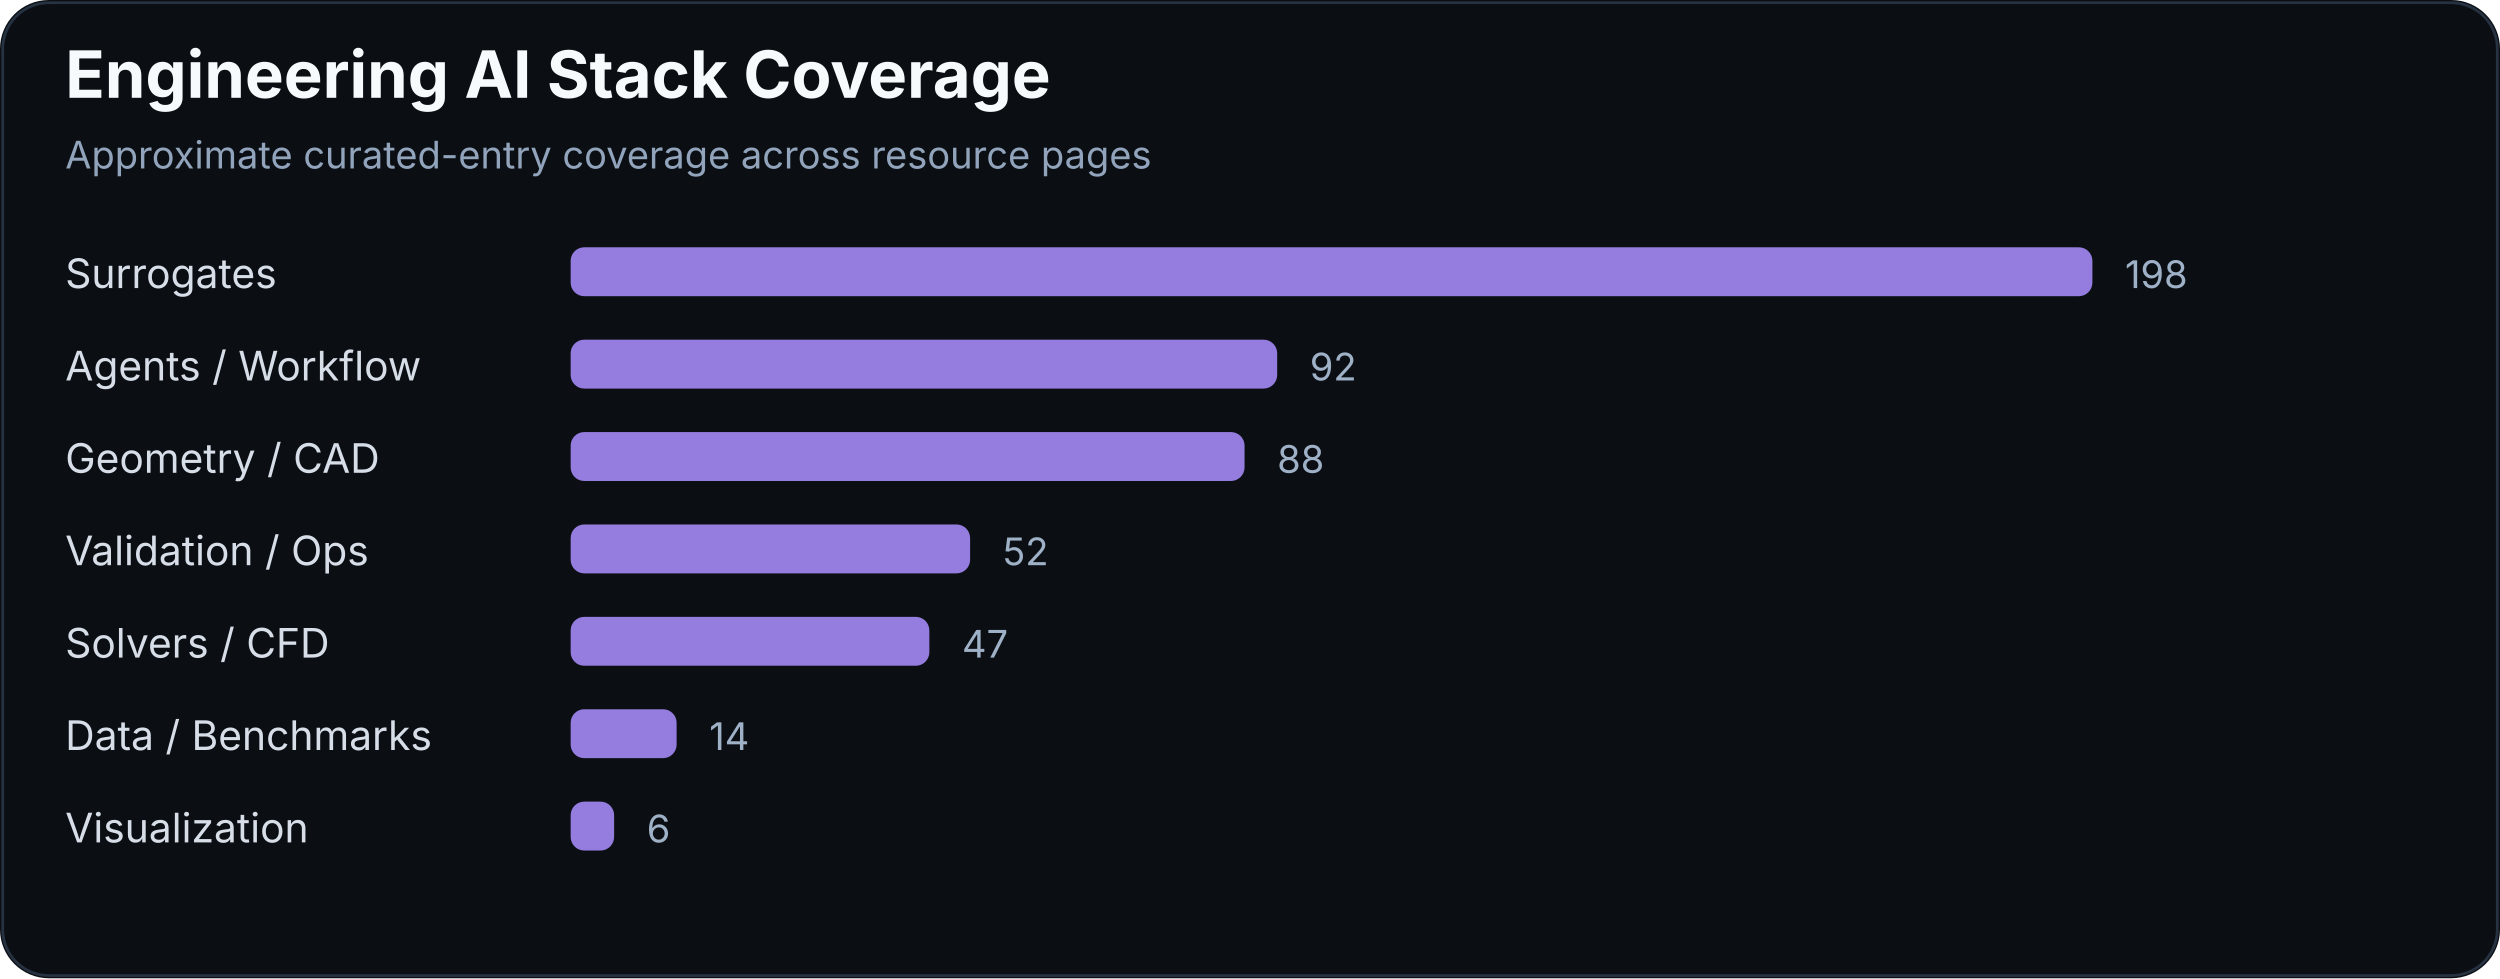
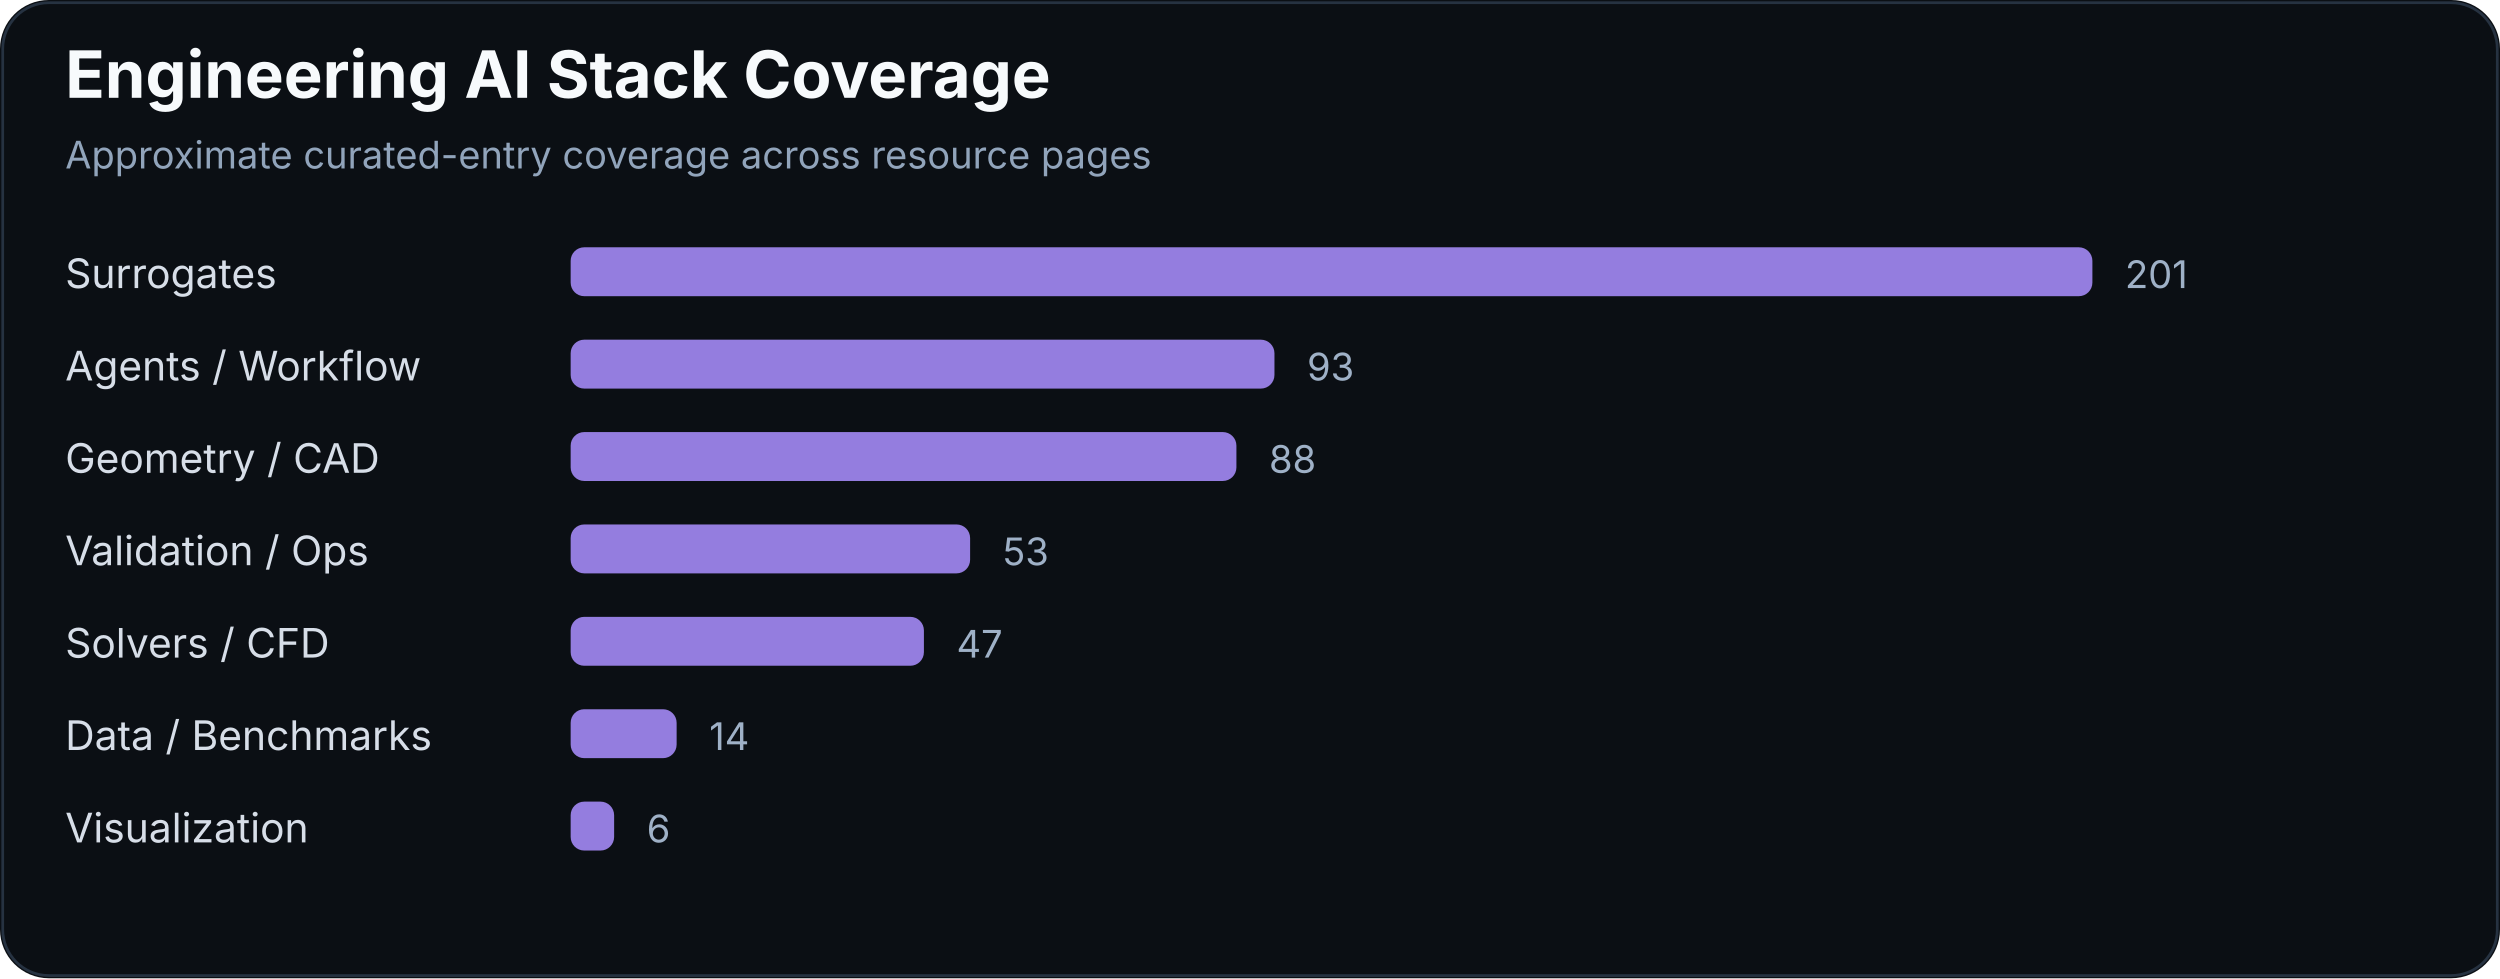
<svg xmlns="http://www.w3.org/2000/svg" width="920" height="360" viewBox="0 0 920 360">
  <rect width="100%" height="100%" rx="18" fill="#0b0f14" />
  <rect x="1" y="1" width="918" height="358" rx="17" fill="none" stroke="#263241" />
  <text x="24" y="36" font-size="24" font-family="Inter, ui-sans-serif, system-ui, -apple-system, Segoe UI, sans-serif" font-weight="700" fill="#f7fafc">Engineering AI Stack Coverage</text>
  <text x="24" y="62" font-size="14" font-family="Inter, ui-sans-serif, system-ui, -apple-system, Segoe UI, sans-serif" fill="#91a4bb">Approximate curated-entry coverage across resource pages</text>
  <g font-family="Inter, ui-sans-serif, system-ui, -apple-system, Segoe UI, sans-serif">
    <text x="24" y="106" font-size="15" fill="#d7dee8">Surrogates</text>
    <rect x="210" y="91" width="560" height="18" rx="5" fill="#a78bfa" opacity="0.88" />
-     <text x="782" y="106" font-size="14" fill="#9fb1c7">198</text>
+     <text x="782" y="106" font-size="14" fill="#9fb1c7">201</text>
    <text x="24" y="140" font-size="15" fill="#d7dee8">Agents / Workflow</text>
-     <rect x="210" y="125" width="260" height="18" rx="5" fill="#a78bfa" opacity="0.88" />
-     <text x="482" y="140" font-size="14" fill="#9fb1c7">92</text>
+     <rect x="210" y="125" width="259" height="18" rx="5" fill="#a78bfa" opacity="0.88" />
+     <text x="481" y="140" font-size="14" fill="#9fb1c7">93</text>
    <text x="24" y="174" font-size="15" fill="#d7dee8">Geometry / CAD</text>
-     <rect x="210" y="159" width="248" height="18" rx="5" fill="#a78bfa" opacity="0.88" />
-     <text x="470" y="174" font-size="14" fill="#9fb1c7">88</text>
+     <rect x="210" y="159" width="245" height="18" rx="5" fill="#a78bfa" opacity="0.88" />
+     <text x="467" y="174" font-size="14" fill="#9fb1c7">88</text>
    <text x="24" y="208" font-size="15" fill="#d7dee8">Validation / Ops</text>
    <rect x="210" y="193" width="147" height="18" rx="5" fill="#a78bfa" opacity="0.88" />
-     <text x="369" y="208" font-size="14" fill="#9fb1c7">52</text>
+     <text x="369" y="208" font-size="14" fill="#9fb1c7">53</text>
    <text x="24" y="242" font-size="15" fill="#d7dee8">Solvers / CFD</text>
-     <rect x="210" y="227" width="132" height="18" rx="5" fill="#a78bfa" opacity="0.88" />
-     <text x="354" y="242" font-size="14" fill="#9fb1c7">47</text>
+     <rect x="210" y="227" width="130" height="18" rx="5" fill="#a78bfa" opacity="0.88" />
+     <text x="352" y="242" font-size="14" fill="#9fb1c7">47</text>
    <text x="24" y="276" font-size="15" fill="#d7dee8">Data / Benchmarks</text>
    <rect x="210" y="261" width="39" height="18" rx="5" fill="#a78bfa" opacity="0.88" />
    <text x="261" y="276" font-size="14" fill="#9fb1c7">14</text>
    <text x="24" y="310" font-size="15" fill="#d7dee8">Visualization</text>
    <rect x="210" y="295" width="16" height="18" rx="5" fill="#a78bfa" opacity="0.88" />
    <text x="238" y="310" font-size="14" fill="#9fb1c7">6</text>
  </g>
</svg>
